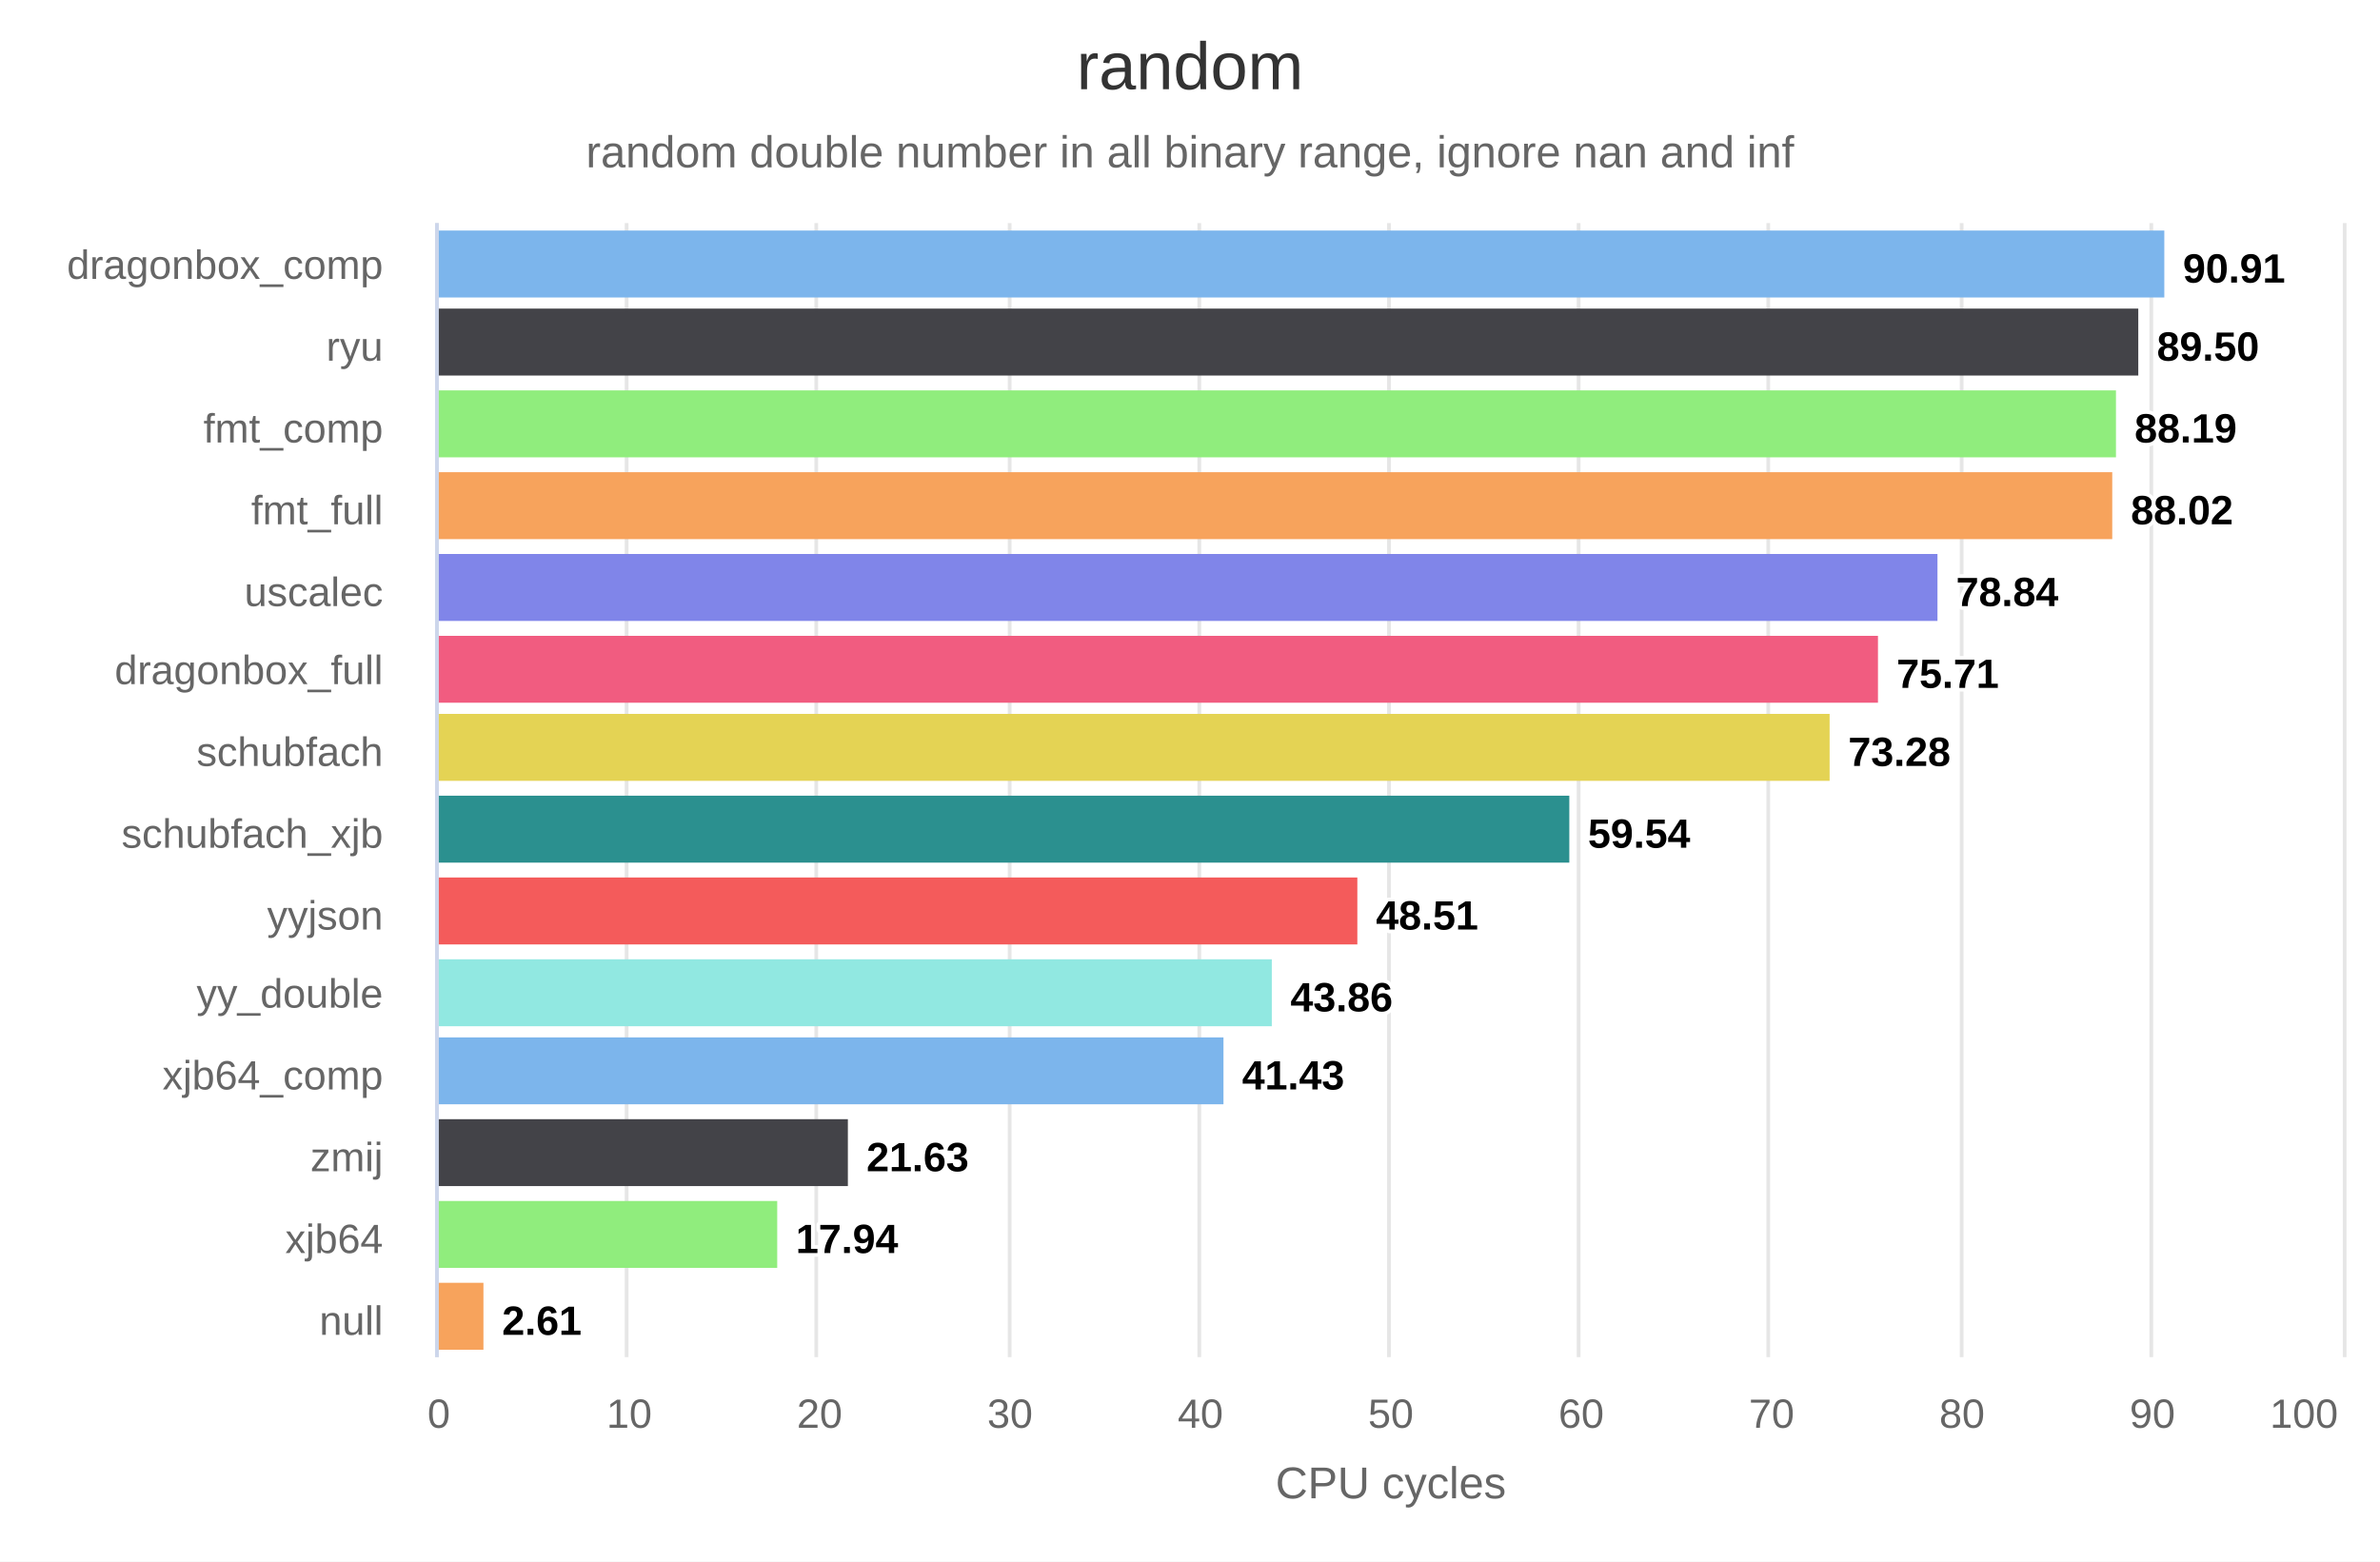
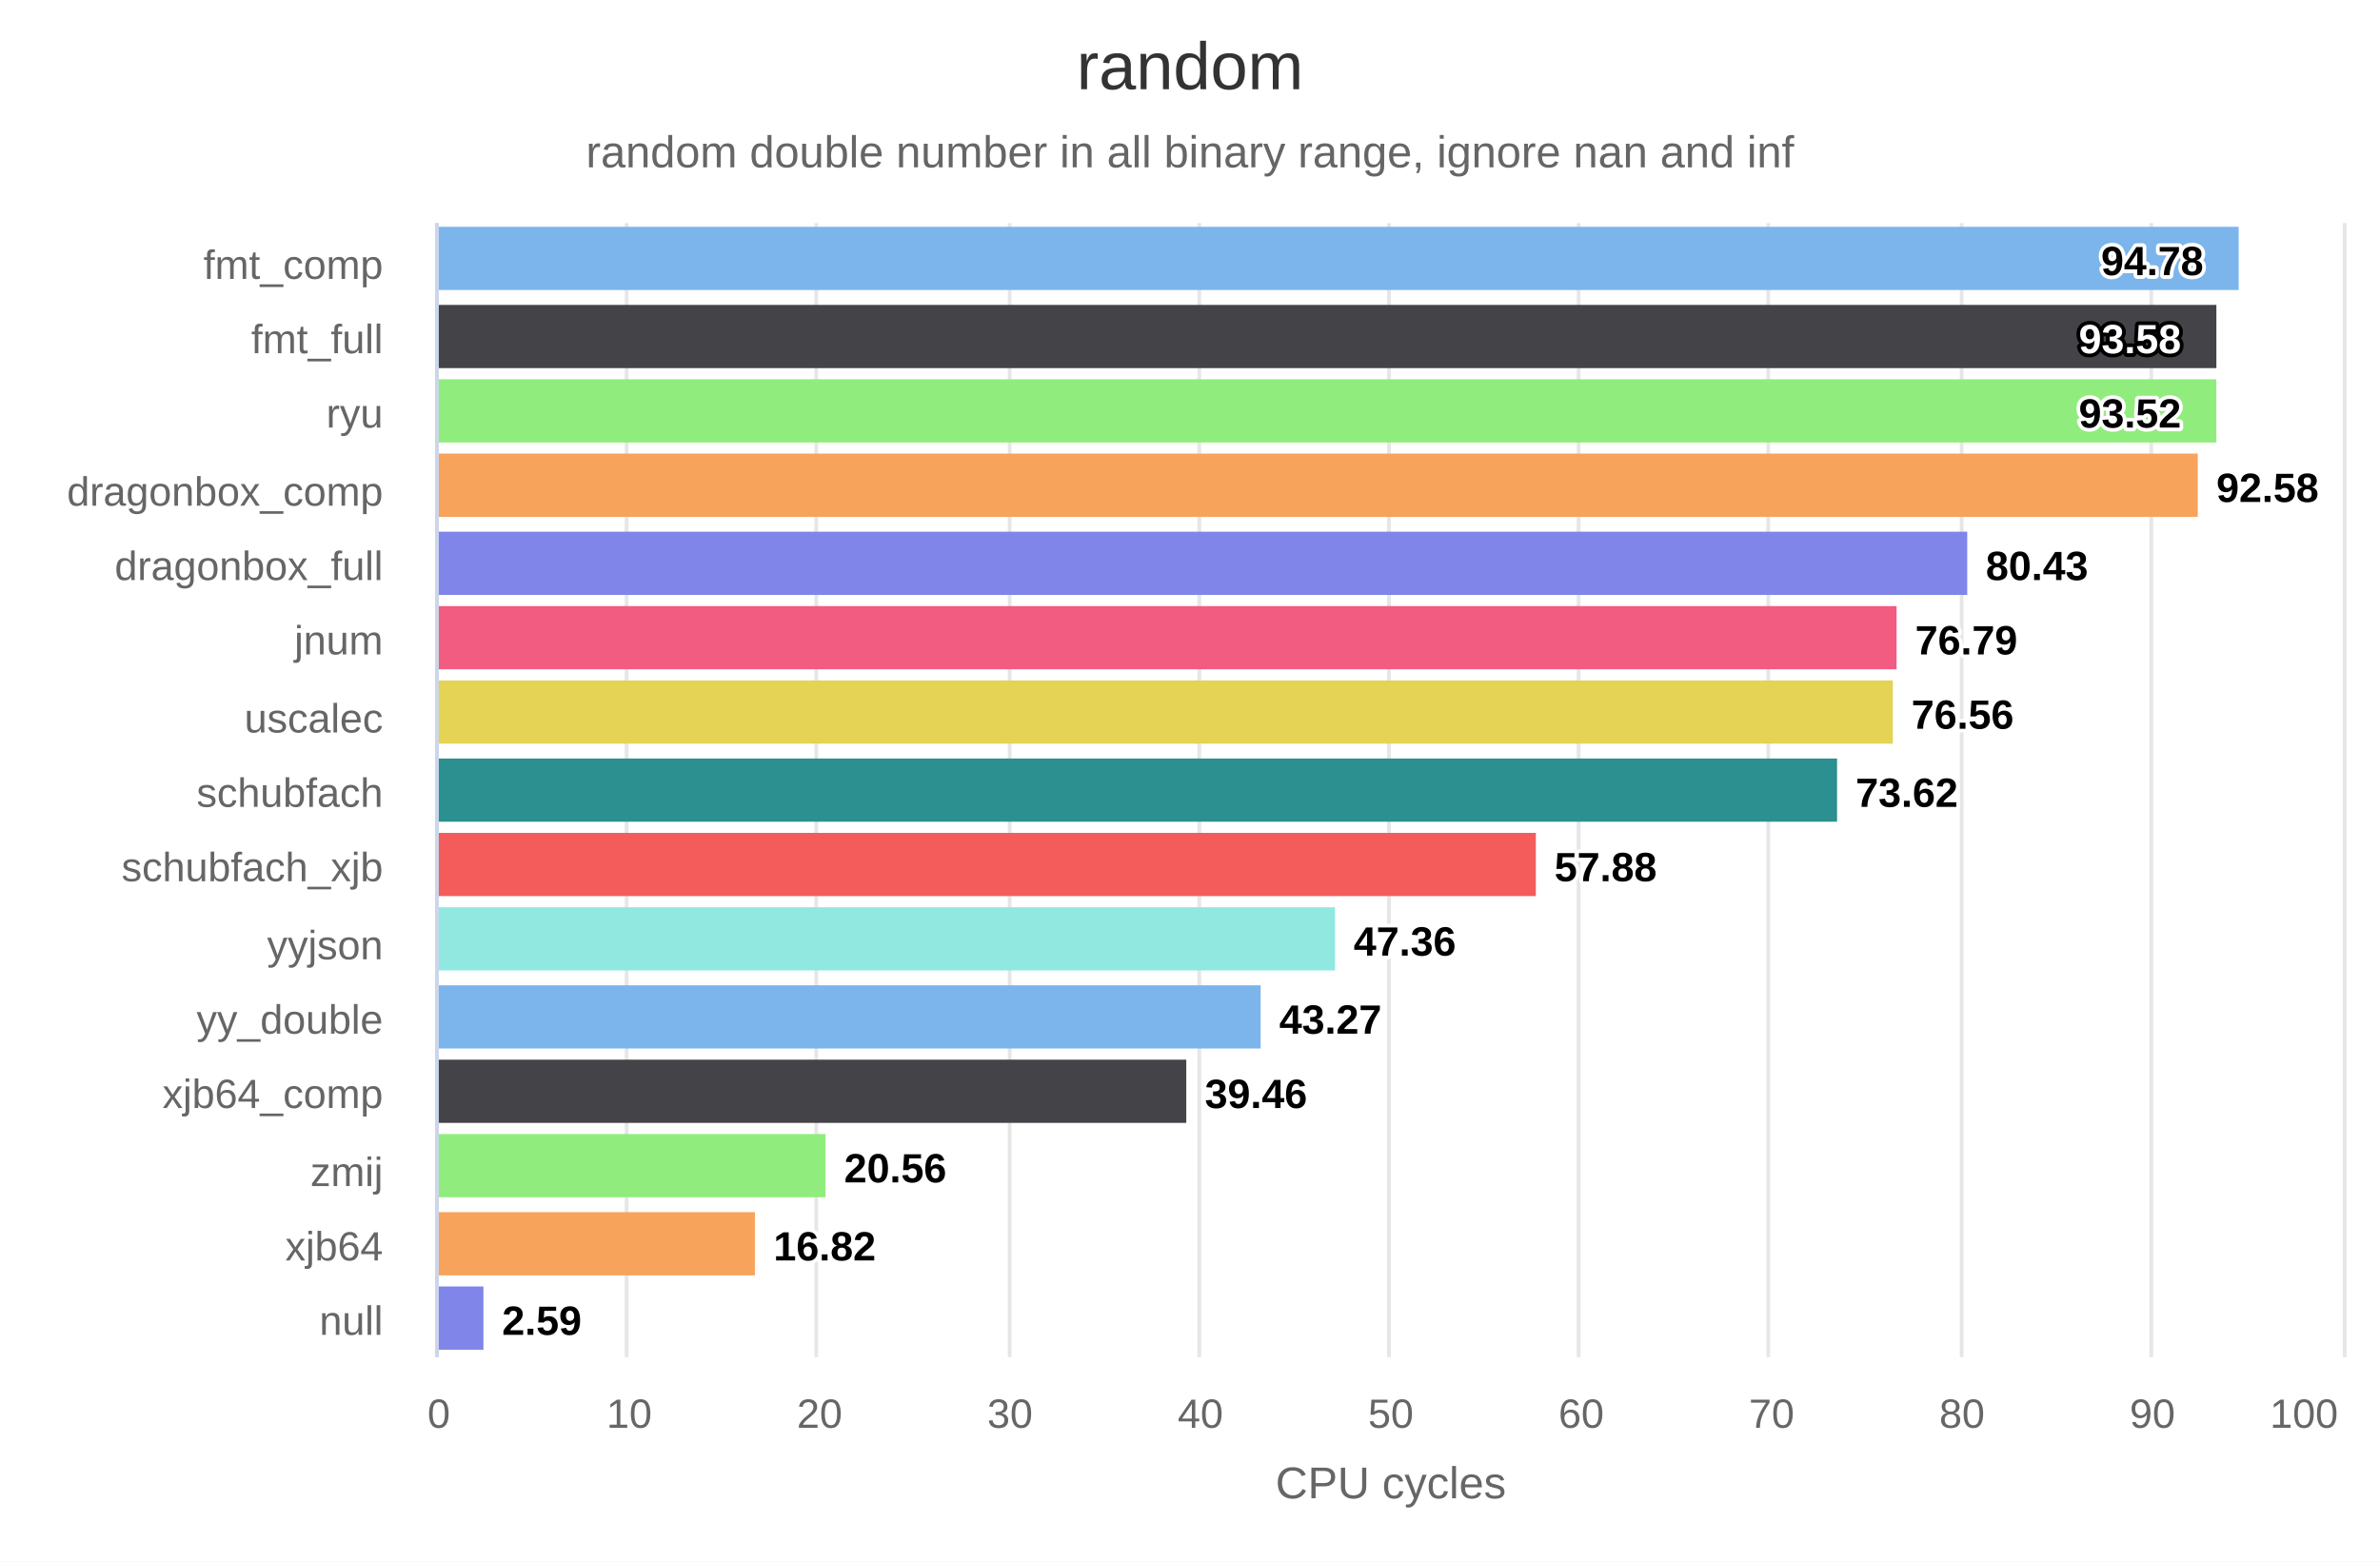
<svg xmlns="http://www.w3.org/2000/svg" version="1.1" class="highcharts-root" style="font-family:&quot;Lucida Grande&quot;, &quot;Lucida Sans Unicode&quot;, Arial, Helvetica, sans-serif;font-size:12px;" width="640" height="420" viewBox="0 0 640 420">
  <defs>
-     <clipPath id="highcharts-8ln79bv-865-">
+     <clipPath id="highcharts-dcu06qe-960-">
      <rect x="0" y="0" width="305" height="512" fill="none" />
    </clipPath>
  </defs>
  <rect fill="#ffffff" class="highcharts-background" x="0" y="0" width="640" height="420" rx="0" ry="0" />
  <rect fill="none" class="highcharts-plot-background" x="118" y="60" width="512" height="305" />
  <g class="highcharts-grid highcharts-xaxis-grid" data-z-index="1">
-     <path fill="none" data-z-index="1" class="highcharts-grid-line" d="M 118 82.5 L 630 82.5" opacity="1" />
-     <path fill="none" data-z-index="1" class="highcharts-grid-line" d="M 118 104.5 L 630 104.5" opacity="1" />
-     <path fill="none" data-z-index="1" class="highcharts-grid-line" d="M 118 125.5 L 630 125.5" opacity="1" />
-     <path fill="none" data-z-index="1" class="highcharts-grid-line" d="M 118 147.5 L 630 147.5" opacity="1" />
-     <path fill="none" data-z-index="1" class="highcharts-grid-line" d="M 118 169.5 L 630 169.5" opacity="1" />
-     <path fill="none" data-z-index="1" class="highcharts-grid-line" d="M 118 191.5 L 630 191.5" opacity="1" />
-     <path fill="none" data-z-index="1" class="highcharts-grid-line" d="M 118 213.5 L 630 213.5" opacity="1" />
-     <path fill="none" data-z-index="1" class="highcharts-grid-line" d="M 118 234.5 L 630 234.5" opacity="1" />
-     <path fill="none" data-z-index="1" class="highcharts-grid-line" d="M 118 256.5 L 630 256.5" opacity="1" />
-     <path fill="none" data-z-index="1" class="highcharts-grid-line" d="M 118 278.5 L 630 278.5" opacity="1" />
-     <path fill="none" data-z-index="1" class="highcharts-grid-line" d="M 118 300.5 L 630 300.5" opacity="1" />
-     <path fill="none" data-z-index="1" class="highcharts-grid-line" d="M 118 321.5 L 630 321.5" opacity="1" />
-     <path fill="none" data-z-index="1" class="highcharts-grid-line" d="M 118 343.5 L 630 343.5" opacity="1" />
+     <path fill="none" data-z-index="1" class="highcharts-grid-line" d="M 118 80.5 L 630 80.5" opacity="1" />
+     <path fill="none" data-z-index="1" class="highcharts-grid-line" d="M 118 101.5 L 630 101.5" opacity="1" />
+     <path fill="none" data-z-index="1" class="highcharts-grid-line" d="M 118 121.5 L 630 121.5" opacity="1" />
+     <path fill="none" data-z-index="1" class="highcharts-grid-line" d="M 118 141.5 L 630 141.5" opacity="1" />
+     <path fill="none" data-z-index="1" class="highcharts-grid-line" d="M 118 162.5 L 630 162.5" opacity="1" />
+     <path fill="none" data-z-index="1" class="highcharts-grid-line" d="M 118 182.5 L 630 182.5" opacity="1" />
+     <path fill="none" data-z-index="1" class="highcharts-grid-line" d="M 118 202.5 L 630 202.5" opacity="1" />
+     <path fill="none" data-z-index="1" class="highcharts-grid-line" d="M 118 223.5 L 630 223.5" opacity="1" />
+     <path fill="none" data-z-index="1" class="highcharts-grid-line" d="M 118 243.5 L 630 243.5" opacity="1" />
+     <path fill="none" data-z-index="1" class="highcharts-grid-line" d="M 118 263.5 L 630 263.5" opacity="1" />
+     <path fill="none" data-z-index="1" class="highcharts-grid-line" d="M 118 284.5 L 630 284.5" opacity="1" />
+     <path fill="none" data-z-index="1" class="highcharts-grid-line" d="M 118 304.5 L 630 304.5" opacity="1" />
+     <path fill="none" data-z-index="1" class="highcharts-grid-line" d="M 118 324.5 L 630 324.5" opacity="1" />
+     <path fill="none" data-z-index="1" class="highcharts-grid-line" d="M 118 345.5 L 630 345.5" opacity="1" />
    <path fill="none" data-z-index="1" class="highcharts-grid-line" d="M 118 365.5 L 630 365.5" opacity="1" />
    <path fill="none" data-z-index="1" class="highcharts-grid-line" d="M 118 60.5 L 630 60.5" opacity="1" />
  </g>
  <g class="highcharts-grid highcharts-yaxis-grid" data-z-index="1">
    <path fill="none" stroke="#e6e6e6" stroke-width="1" data-z-index="1" class="highcharts-grid-line" d="M 117.5 60 L 117.5 365" opacity="1" />
    <path fill="none" stroke="#e6e6e6" stroke-width="1" data-z-index="1" class="highcharts-grid-line" d="M 168.5 60 L 168.5 365" opacity="1" />
    <path fill="none" stroke="#e6e6e6" stroke-width="1" data-z-index="1" class="highcharts-grid-line" d="M 219.5 60 L 219.5 365" opacity="1" />
    <path fill="none" stroke="#e6e6e6" stroke-width="1" data-z-index="1" class="highcharts-grid-line" d="M 271.5 60 L 271.5 365" opacity="1" />
    <path fill="none" stroke="#e6e6e6" stroke-width="1" data-z-index="1" class="highcharts-grid-line" d="M 322.5 60 L 322.5 365" opacity="1" />
    <path fill="none" stroke="#e6e6e6" stroke-width="1" data-z-index="1" class="highcharts-grid-line" d="M 373.5 60 L 373.5 365" opacity="1" />
    <path fill="none" stroke="#e6e6e6" stroke-width="1" data-z-index="1" class="highcharts-grid-line" d="M 424.5 60 L 424.5 365" opacity="1" />
    <path fill="none" stroke="#e6e6e6" stroke-width="1" data-z-index="1" class="highcharts-grid-line" d="M 475.5 60 L 475.5 365" opacity="1" />
    <path fill="none" stroke="#e6e6e6" stroke-width="1" data-z-index="1" class="highcharts-grid-line" d="M 527.5 60 L 527.5 365" opacity="1" />
    <path fill="none" stroke="#e6e6e6" stroke-width="1" data-z-index="1" class="highcharts-grid-line" d="M 578.5 60 L 578.5 365" opacity="1" />
    <path fill="none" stroke="#e6e6e6" stroke-width="1" data-z-index="1" class="highcharts-grid-line" d="M 630.5 60 L 630.5 365" opacity="1" />
  </g>
  <rect fill="none" class="highcharts-plot-border" data-z-index="1" x="118" y="60" width="512" height="305" />
  <g class="highcharts-axis highcharts-xaxis" data-z-index="2">
    <path fill="none" class="highcharts-axis-line" stroke="#ccd6eb" stroke-width="1" data-z-index="7" d="M 117.5 60 L 117.5 365" />
  </g>
  <g class="highcharts-axis highcharts-yaxis" data-z-index="2">
    <text x="374" data-z-index="7" text-anchor="middle" transform="translate(0,0)" class="highcharts-axis-title" style="color:#666666;fill:#666666;" y="402.969">
      <tspan>CPU cycles</tspan>
    </text>
    <path fill="none" class="highcharts-axis-line" data-z-index="7" d="M 118 365 L 630 365" />
  </g>
  <g class="highcharts-series-group" data-z-index="3">
-     <g class="highcharts-series highcharts-series-0 highcharts-bar-series" data-z-index="0.1" opacity="1" transform="translate(630,365) rotate(90) scale(-1,1) scale(1 1)" clip-path="url(#highcharts-8ln79bv-865-)">
-       <rect x="285" y="48" width="18" height="465" fill="#7cb5ec" opacity="1" class="highcharts-point highcharts-color-0" />
-       <rect x="264" y="55" width="18" height="458" fill="#434348" opacity="1" class="highcharts-point highcharts-color-1" />
-       <rect x="242" y="61" width="18" height="452" fill="#90ed7d" opacity="1" class="highcharts-point highcharts-color-2" />
-       <rect x="220" y="62" width="18" height="451" fill="#f7a35c" opacity="1" class="highcharts-point highcharts-color-3" />
-       <rect x="198" y="109" width="18" height="404" fill="#8085e9" opacity="1" class="highcharts-point highcharts-color-4" />
-       <rect x="176" y="125" width="18" height="388" fill="#f15c80" opacity="1" class="highcharts-point highcharts-color-5" />
-       <rect x="155" y="138" width="18" height="375" fill="#e4d354" opacity="1" class="highcharts-point highcharts-color-6" />
-       <rect x="133" y="208" width="18" height="305" fill="#2b908f" opacity="1" class="highcharts-point highcharts-color-7" />
-       <rect x="111" y="265" width="18" height="248" fill="#f45b5b" opacity="1" class="highcharts-point highcharts-color-8" />
-       <rect x="89" y="288" width="18" height="225" fill="#91e8e1" opacity="1" class="highcharts-point highcharts-color-9" />
-       <rect x="68" y="301" width="18" height="212" fill="#7cb5ec" opacity="1" class="highcharts-point highcharts-color-0" />
-       <rect x="46" y="402" width="18" height="111" fill="#434348" opacity="1" class="highcharts-point highcharts-color-1" />
-       <rect x="24" y="421" width="18" height="92" fill="#90ed7d" opacity="1" class="highcharts-point highcharts-color-2" />
-       <rect x="2" y="500" width="18" height="13" fill="#f7a35c" opacity="1" class="highcharts-point highcharts-color-3" />
+     <g class="highcharts-series highcharts-series-0 highcharts-bar-series" data-z-index="0.1" opacity="1" transform="translate(630,365) rotate(90) scale(-1,1) scale(1 1)" clip-path="url(#highcharts-dcu06qe-960-)">
+       <rect x="287" y="28" width="17" height="485" fill="#7cb5ec" opacity="1" class="highcharts-point highcharts-color-0" />
+       <rect x="266" y="34" width="17" height="479" fill="#434348" opacity="1" class="highcharts-point highcharts-color-1" />
+       <rect x="246" y="34" width="17" height="479" fill="#90ed7d" opacity="1" class="highcharts-point highcharts-color-2" />
+       <rect x="226" y="39" width="17" height="474" fill="#f7a35c" opacity="1" class="highcharts-point highcharts-color-3" />
+       <rect x="205" y="101" width="17" height="412" fill="#8085e9" opacity="1" class="highcharts-point highcharts-color-4" />
+       <rect x="185" y="120" width="17" height="393" fill="#f15c80" opacity="1" class="highcharts-point highcharts-color-5" />
+       <rect x="165" y="121" width="17" height="392" fill="#e4d354" opacity="1" class="highcharts-point highcharts-color-6" />
+       <rect x="144" y="136" width="17" height="377" fill="#2b908f" opacity="1" class="highcharts-point highcharts-color-7" />
+       <rect x="124" y="217" width="17" height="296" fill="#f45b5b" opacity="1" class="highcharts-point highcharts-color-8" />
+       <rect x="104" y="271" width="17" height="242" fill="#91e8e1" opacity="1" class="highcharts-point highcharts-color-9" />
+       <rect x="83" y="291" width="17" height="222" fill="#7cb5ec" opacity="1" class="highcharts-point highcharts-color-0" />
+       <rect x="63" y="311" width="17" height="202" fill="#434348" opacity="1" class="highcharts-point highcharts-color-1" />
+       <rect x="43" y="408" width="17" height="105" fill="#90ed7d" opacity="1" class="highcharts-point highcharts-color-2" />
+       <rect x="22" y="427" width="17" height="86" fill="#f7a35c" opacity="1" class="highcharts-point highcharts-color-3" />
+       <rect x="2" y="500" width="17" height="13" fill="#8085e9" opacity="1" class="highcharts-point highcharts-color-4" />
    </g>
    <g class="highcharts-markers highcharts-series-0 highcharts-bar-series" data-z-index="0.1" opacity="1" transform="translate(630,365) rotate(90) scale(-1,1) scale(1 1)" clip-path="none" />
  </g>
  <text x="320" text-anchor="middle" class="highcharts-title" data-z-index="4" style="color:#333333;font-size:18px;fill:#333333;" y="24">
    <tspan>random</tspan>
  </text>
  <text x="320" text-anchor="middle" class="highcharts-subtitle" data-z-index="4" style="color:#666666;fill:#666666;" y="45">
    <tspan>random double number in all binary range, ignore nan and inf</tspan>
  </text>
  <text x="10" text-anchor="start" class="highcharts-caption" data-z-index="4" style="color:#666666;fill:#666666;" y="417" />
  <g class="highcharts-data-labels highcharts-series-0 highcharts-bar-series" data-z-index="6" opacity="1" transform="translate(118,60) scale(1 1)">
-     <g class="highcharts-label highcharts-data-label highcharts-data-label-color-0" data-z-index="1" transform="translate(464,0)">
+     <g class="highcharts-label highcharts-data-label highcharts-data-label-color-0" data-z-index="1" transform="translate(442,-2)">
      <text x="5" data-z-index="1" y="16" style="color:#000000;font-size:11px;font-weight:bold;fill:#000000;">
-         <tspan x="5" y="16" class="highcharts-text-outline" fill="#FFFFFF" stroke="#FFFFFF" stroke-width="2px" stroke-linejoin="round" style="">90.91</tspan>
-         <tspan x="5" y="16">90.91</tspan>
+         <tspan x="5" y="16" class="highcharts-text-outline" fill="#FFFFFF" stroke="#FFFFFF" stroke-width="2px" stroke-linejoin="round" style="">94.78</tspan>
+         <tspan x="5" y="16">94.78</tspan>
      </text>
    </g>
-     <g class="highcharts-label highcharts-data-label highcharts-data-label-color-1" data-z-index="1" transform="translate(457,21)">
-       <text x="5" data-z-index="1" y="16" style="color:#000000;font-size:11px;font-weight:bold;fill:#000000;">
-         <tspan x="5" y="16" class="highcharts-text-outline" fill="#FFFFFF" stroke="#FFFFFF" stroke-width="2px" stroke-linejoin="round">89.50</tspan>
-         <tspan x="5" y="16">89.50</tspan>
+     <g class="highcharts-label highcharts-data-label highcharts-data-label-color-1" data-z-index="1" transform="translate(436,19)">
+       <text x="5" data-z-index="1" y="16" style="color:#FFFFFF;font-size:11px;font-weight:bold;fill:#FFFFFF;">
+         <tspan x="5" y="16" class="highcharts-text-outline" fill="#000000" stroke="#000000" stroke-width="2px" stroke-linejoin="round">93.58</tspan>
+         <tspan x="5" y="16">93.58</tspan>
      </text>
    </g>
-     <g class="highcharts-label highcharts-data-label highcharts-data-label-color-2" data-z-index="1" transform="translate(451,43)">
+     <g class="highcharts-label highcharts-data-label highcharts-data-label-color-2" data-z-index="1" transform="translate(436,39)">
      <text x="5" data-z-index="1" y="16" style="color:#000000;font-size:11px;font-weight:bold;fill:#000000;">
-         <tspan x="5" y="16" class="highcharts-text-outline" fill="#FFFFFF" stroke="#FFFFFF" stroke-width="2px" stroke-linejoin="round">88.19</tspan>
-         <tspan x="5" y="16">88.19</tspan>
+         <tspan x="5" y="16" class="highcharts-text-outline" fill="#FFFFFF" stroke="#FFFFFF" stroke-width="2px" stroke-linejoin="round">93.52</tspan>
+         <tspan x="5" y="16">93.52</tspan>
      </text>
    </g>
-     <g class="highcharts-label highcharts-data-label highcharts-data-label-color-3" data-z-index="1" transform="translate(450,65)">
+     <g class="highcharts-label highcharts-data-label highcharts-data-label-color-3" data-z-index="1" transform="translate(473,59)">
      <text x="5" data-z-index="1" y="16" style="color:#000000;font-size:11px;font-weight:bold;fill:#000000;">
-         <tspan x="5" y="16" class="highcharts-text-outline" fill="#FFFFFF" stroke="#FFFFFF" stroke-width="2px" stroke-linejoin="round">88.02</tspan>
-         <tspan x="5" y="16">88.02</tspan>
+         <tspan x="5" y="16" class="highcharts-text-outline" fill="#FFFFFF" stroke="#FFFFFF" stroke-width="2px" stroke-linejoin="round">92.58</tspan>
+         <tspan x="5" y="16">92.58</tspan>
      </text>
    </g>
-     <g class="highcharts-label highcharts-data-label highcharts-data-label-color-4" data-z-index="1" transform="translate(403,87)">
+     <g class="highcharts-label highcharts-data-label highcharts-data-label-color-4" data-z-index="1" transform="translate(411,80)">
      <text x="5" data-z-index="1" y="16" style="color:#000000;font-size:11px;font-weight:bold;fill:#000000;">
-         <tspan x="5" y="16" class="highcharts-text-outline" fill="#FFFFFF" stroke="#FFFFFF" stroke-width="2px" stroke-linejoin="round">78.84</tspan>
-         <tspan x="5" y="16">78.84</tspan>
+         <tspan x="5" y="16" class="highcharts-text-outline" fill="#FFFFFF" stroke="#FFFFFF" stroke-width="2px" stroke-linejoin="round">80.43</tspan>
+         <tspan x="5" y="16">80.43</tspan>
      </text>
    </g>
-     <g class="highcharts-label highcharts-data-label highcharts-data-label-color-5" data-z-index="1" transform="translate(387,109)">
+     <g class="highcharts-label highcharts-data-label highcharts-data-label-color-5" data-z-index="1" transform="translate(392,100)">
      <text x="5" data-z-index="1" y="16" style="color:#000000;font-size:11px;font-weight:bold;fill:#000000;">
-         <tspan x="5" y="16" class="highcharts-text-outline" fill="#FFFFFF" stroke="#FFFFFF" stroke-width="2px" stroke-linejoin="round">75.71</tspan>
-         <tspan x="5" y="16">75.71</tspan>
+         <tspan x="5" y="16" class="highcharts-text-outline" fill="#FFFFFF" stroke="#FFFFFF" stroke-width="2px" stroke-linejoin="round">76.79</tspan>
+         <tspan x="5" y="16">76.79</tspan>
      </text>
    </g>
-     <g class="highcharts-label highcharts-data-label highcharts-data-label-color-6" data-z-index="1" transform="translate(374,130)">
+     <g class="highcharts-label highcharts-data-label highcharts-data-label-color-6" data-z-index="1" transform="translate(391,120)">
      <text x="5" data-z-index="1" y="16" style="color:#000000;font-size:11px;font-weight:bold;fill:#000000;">
-         <tspan x="5" y="16" class="highcharts-text-outline" fill="#FFFFFF" stroke="#FFFFFF" stroke-width="2px" stroke-linejoin="round">73.28</tspan>
-         <tspan x="5" y="16">73.28</tspan>
+         <tspan x="5" y="16" class="highcharts-text-outline" fill="#FFFFFF" stroke="#FFFFFF" stroke-width="2px" stroke-linejoin="round">76.56</tspan>
+         <tspan x="5" y="16">76.56</tspan>
      </text>
    </g>
-     <g class="highcharts-label highcharts-data-label highcharts-data-label-color-7" data-z-index="1" transform="translate(304,152)">
+     <g class="highcharts-label highcharts-data-label highcharts-data-label-color-7" data-z-index="1" transform="translate(376,141)">
      <text x="5" data-z-index="1" y="16" style="color:#000000;font-size:11px;font-weight:bold;fill:#000000;">
-         <tspan x="5" y="16" class="highcharts-text-outline" fill="#FFFFFF" stroke="#FFFFFF" stroke-width="2px" stroke-linejoin="round">59.54</tspan>
-         <tspan x="5" y="16">59.54</tspan>
+         <tspan x="5" y="16" class="highcharts-text-outline" fill="#FFFFFF" stroke="#FFFFFF" stroke-width="2px" stroke-linejoin="round">73.62</tspan>
+         <tspan x="5" y="16">73.62</tspan>
      </text>
    </g>
-     <g class="highcharts-label highcharts-data-label highcharts-data-label-color-8" data-z-index="1" transform="translate(247,174)">
+     <g class="highcharts-label highcharts-data-label highcharts-data-label-color-8" data-z-index="1" transform="translate(295,161)">
      <text x="5" data-z-index="1" y="16" style="color:#000000;font-size:11px;font-weight:bold;fill:#000000;">
-         <tspan x="5" y="16" class="highcharts-text-outline" fill="#FFFFFF" stroke="#FFFFFF" stroke-width="2px" stroke-linejoin="round">48.51</tspan>
-         <tspan x="5" y="16">48.51</tspan>
+         <tspan x="5" y="16" class="highcharts-text-outline" fill="#FFFFFF" stroke="#FFFFFF" stroke-width="2px" stroke-linejoin="round">57.88</tspan>
+         <tspan x="5" y="16">57.88</tspan>
      </text>
    </g>
-     <g class="highcharts-label highcharts-data-label highcharts-data-label-color-9" data-z-index="1" transform="translate(224,196)">
+     <g class="highcharts-label highcharts-data-label highcharts-data-label-color-9" data-z-index="1" transform="translate(241,181)">
      <text x="5" data-z-index="1" y="16" style="color:#000000;font-size:11px;font-weight:bold;fill:#000000;">
-         <tspan x="5" y="16" class="highcharts-text-outline" fill="#FFFFFF" stroke="#FFFFFF" stroke-width="2px" stroke-linejoin="round">43.86</tspan>
-         <tspan x="5" y="16">43.86</tspan>
+         <tspan x="5" y="16" class="highcharts-text-outline" fill="#FFFFFF" stroke="#FFFFFF" stroke-width="2px" stroke-linejoin="round">47.36</tspan>
+         <tspan x="5" y="16">47.36</tspan>
      </text>
    </g>
-     <g class="highcharts-label highcharts-data-label highcharts-data-label-color-0" data-z-index="1" transform="translate(211,217)">
+     <g class="highcharts-label highcharts-data-label highcharts-data-label-color-0" data-z-index="1" transform="translate(221,202)">
      <text x="5" data-z-index="1" y="16" style="color:#000000;font-size:11px;font-weight:bold;fill:#000000;">
-         <tspan x="5" y="16" class="highcharts-text-outline" fill="#FFFFFF" stroke="#FFFFFF" stroke-width="2px" stroke-linejoin="round">41.43</tspan>
-         <tspan x="5" y="16">41.43</tspan>
+         <tspan x="5" y="16" class="highcharts-text-outline" fill="#FFFFFF" stroke="#FFFFFF" stroke-width="2px" stroke-linejoin="round">43.27</tspan>
+         <tspan x="5" y="16">43.27</tspan>
      </text>
    </g>
-     <g class="highcharts-label highcharts-data-label highcharts-data-label-color-1" data-z-index="1" transform="translate(110,239)">
+     <g class="highcharts-label highcharts-data-label highcharts-data-label-color-1" data-z-index="1" transform="translate(201,222)">
      <text x="5" data-z-index="1" y="16" style="color:#000000;font-size:11px;font-weight:bold;fill:#000000;">
-         <tspan x="5" y="16" class="highcharts-text-outline" fill="#FFFFFF" stroke="#FFFFFF" stroke-width="2px" stroke-linejoin="round">21.63</tspan>
-         <tspan x="5" y="16">21.63</tspan>
+         <tspan x="5" y="16" class="highcharts-text-outline" fill="#FFFFFF" stroke="#FFFFFF" stroke-width="2px" stroke-linejoin="round">39.46</tspan>
+         <tspan x="5" y="16">39.46</tspan>
      </text>
    </g>
-     <g class="highcharts-label highcharts-data-label highcharts-data-label-color-2" data-z-index="1" transform="translate(91,261)">
+     <g class="highcharts-label highcharts-data-label highcharts-data-label-color-2" data-z-index="1" transform="translate(104,242)">
      <text x="5" data-z-index="1" y="16" style="color:#000000;font-size:11px;font-weight:bold;fill:#000000;">
-         <tspan x="5" y="16" class="highcharts-text-outline" fill="#FFFFFF" stroke="#FFFFFF" stroke-width="2px" stroke-linejoin="round">17.94</tspan>
-         <tspan x="5" y="16">17.94</tspan>
+         <tspan x="5" y="16" class="highcharts-text-outline" fill="#FFFFFF" stroke="#FFFFFF" stroke-width="2px" stroke-linejoin="round">20.56</tspan>
+         <tspan x="5" y="16">20.56</tspan>
      </text>
    </g>
-     <g class="highcharts-label highcharts-data-label highcharts-data-label-color-3" data-z-index="1" transform="translate(12,283)">
+     <g class="highcharts-label highcharts-data-label highcharts-data-label-color-3" data-z-index="1" transform="translate(85,263)">
      <text x="5" data-z-index="1" y="16" style="color:#000000;font-size:11px;font-weight:bold;fill:#000000;">
-         <tspan x="5" y="16" class="highcharts-text-outline" fill="#FFFFFF" stroke="#FFFFFF" stroke-width="2px" stroke-linejoin="round" style="">2.61</tspan>
-         <tspan x="5" y="16">2.61</tspan>
+         <tspan x="5" y="16" class="highcharts-text-outline" fill="#FFFFFF" stroke="#FFFFFF" stroke-width="2px" stroke-linejoin="round">16.82</tspan>
+         <tspan x="5" y="16">16.82</tspan>
+       </text>
+     </g>
+     <g class="highcharts-label highcharts-data-label highcharts-data-label-color-4" data-z-index="1" transform="translate(12,283)">
+       <text x="5" data-z-index="1" y="16" style="color:#000000;font-size:11px;font-weight:bold;fill:#000000;">
+         <tspan x="5" y="16" class="highcharts-text-outline" fill="#FFFFFF" stroke="#FFFFFF" stroke-width="2px" stroke-linejoin="round" style="">2.59</tspan>
+         <tspan x="5" y="16">2.59</tspan>
      </text>
    </g>
  </g>
  <g class="highcharts-axis-labels highcharts-xaxis-labels" data-z-index="7">
-     <text x="103" style="color:#666666;cursor:default;font-size:11px;fill:#666666;" text-anchor="end" transform="translate(0,0)" y="75" opacity="1">dragonbox_comp</text>
-     <text x="103" style="color:#666666;cursor:default;font-size:11px;fill:#666666;" text-anchor="end" transform="translate(0,0)" y="97" opacity="1">ryu</text>
-     <text x="103" style="color:#666666;cursor:default;font-size:11px;fill:#666666;" text-anchor="end" transform="translate(0,0)" y="119" opacity="1">fmt_comp</text>
-     <text x="103" style="color:#666666;cursor:default;font-size:11px;fill:#666666;" text-anchor="end" transform="translate(0,0)" y="141" opacity="1">fmt_full</text>
-     <text x="103" style="color:#666666;cursor:default;font-size:11px;fill:#666666;" text-anchor="end" transform="translate(0,0)" y="163" opacity="1">uscalec</text>
-     <text x="103" style="color:#666666;cursor:default;font-size:11px;fill:#666666;" text-anchor="end" transform="translate(0,0)" y="184" opacity="1">dragonbox_full</text>
-     <text x="103" style="color:#666666;cursor:default;font-size:11px;fill:#666666;" text-anchor="end" transform="translate(0,0)" y="206" opacity="1">schubfach</text>
-     <text x="103" style="color:#666666;cursor:default;font-size:11px;fill:#666666;" text-anchor="end" transform="translate(0,0)" y="228" opacity="1">schubfach_xjb</text>
-     <text x="103" style="color:#666666;cursor:default;font-size:11px;fill:#666666;" text-anchor="end" transform="translate(0,0)" y="250" opacity="1">yyjson</text>
-     <text x="103" style="color:#666666;cursor:default;font-size:11px;fill:#666666;" text-anchor="end" transform="translate(0,0)" y="271" opacity="1">yy_double</text>
-     <text x="103" style="color:#666666;cursor:default;font-size:11px;fill:#666666;" text-anchor="end" transform="translate(0,0)" y="293" opacity="1">xjb64_comp</text>
-     <text x="103" style="color:#666666;cursor:default;font-size:11px;fill:#666666;" text-anchor="end" transform="translate(0,0)" y="315" opacity="1">zmij</text>
-     <text x="103" style="color:#666666;cursor:default;font-size:11px;fill:#666666;" text-anchor="end" transform="translate(0,0)" y="337" opacity="1">xjb64</text>
+     <text x="103" style="color:#666666;cursor:default;font-size:11px;fill:#666666;" text-anchor="end" transform="translate(0,0)" y="75" opacity="1">fmt_comp</text>
+     <text x="103" style="color:#666666;cursor:default;font-size:11px;fill:#666666;" text-anchor="end" transform="translate(0,0)" y="95" opacity="1">fmt_full</text>
+     <text x="103" style="color:#666666;cursor:default;font-size:11px;fill:#666666;" text-anchor="end" transform="translate(0,0)" y="115" opacity="1">ryu</text>
+     <text x="103" style="color:#666666;cursor:default;font-size:11px;fill:#666666;" text-anchor="end" transform="translate(0,0)" y="136" opacity="1">dragonbox_comp</text>
+     <text x="103" style="color:#666666;cursor:default;font-size:11px;fill:#666666;" text-anchor="end" transform="translate(0,0)" y="156" opacity="1">dragonbox_full</text>
+     <text x="103" style="color:#666666;cursor:default;font-size:11px;fill:#666666;" text-anchor="end" transform="translate(0,0)" y="176" opacity="1">jnum</text>
+     <text x="103" style="color:#666666;cursor:default;font-size:11px;fill:#666666;" text-anchor="end" transform="translate(0,0)" y="197" opacity="1">uscalec</text>
+     <text x="103" style="color:#666666;cursor:default;font-size:11px;fill:#666666;" text-anchor="end" transform="translate(0,0)" y="217" opacity="1">schubfach</text>
+     <text x="103" style="color:#666666;cursor:default;font-size:11px;fill:#666666;" text-anchor="end" transform="translate(0,0)" y="237" opacity="1">schubfach_xjb</text>
+     <text x="103" style="color:#666666;cursor:default;font-size:11px;fill:#666666;" text-anchor="end" transform="translate(0,0)" y="258" opacity="1">yyjson</text>
+     <text x="103" style="color:#666666;cursor:default;font-size:11px;fill:#666666;" text-anchor="end" transform="translate(0,0)" y="278" opacity="1">yy_double</text>
+     <text x="103" style="color:#666666;cursor:default;font-size:11px;fill:#666666;" text-anchor="end" transform="translate(0,0)" y="298" opacity="1">xjb64_comp</text>
+     <text x="103" style="color:#666666;cursor:default;font-size:11px;fill:#666666;" text-anchor="end" transform="translate(0,0)" y="319" opacity="1">zmij</text>
+     <text x="103" style="color:#666666;cursor:default;font-size:11px;fill:#666666;" text-anchor="end" transform="translate(0,0)" y="339" opacity="1">xjb64</text>
    <text x="103" style="color:#666666;cursor:default;font-size:11px;fill:#666666;" text-anchor="end" transform="translate(0,0)" y="359" opacity="1">null</text>
  </g>
  <g class="highcharts-axis-labels highcharts-yaxis-labels" data-z-index="7">
    <text x="118" style="color:#666666;cursor:default;font-size:11px;fill:#666666;" text-anchor="middle" transform="translate(0,0)" y="384" opacity="1">0</text>
    <text x="169.2" style="color:#666666;cursor:default;font-size:11px;fill:#666666;" text-anchor="middle" transform="translate(0,0)" y="384" opacity="1">10</text>
    <text x="220.4" style="color:#666666;cursor:default;font-size:11px;fill:#666666;" text-anchor="middle" transform="translate(0,0)" y="384" opacity="1">20</text>
    <text x="271.6" style="color:#666666;cursor:default;font-size:11px;fill:#666666;" text-anchor="middle" transform="translate(0,0)" y="384" opacity="1">30</text>
    <text x="322.8" style="color:#666666;cursor:default;font-size:11px;fill:#666666;" text-anchor="middle" transform="translate(0,0)" y="384" opacity="1">40</text>
    <text x="374" style="color:#666666;cursor:default;font-size:11px;fill:#666666;" text-anchor="middle" transform="translate(0,0)" y="384" opacity="1">50</text>
    <text x="425.2" style="color:#666666;cursor:default;font-size:11px;fill:#666666;" text-anchor="middle" transform="translate(0,0)" y="384" opacity="1">60</text>
    <text x="476.4" style="color:#666666;cursor:default;font-size:11px;fill:#666666;" text-anchor="middle" transform="translate(0,0)" y="384" opacity="1">70</text>
    <text x="527.6" style="color:#666666;cursor:default;font-size:11px;fill:#666666;" text-anchor="middle" transform="translate(0,0)" y="384" opacity="1">80</text>
    <text x="578.8" style="color:#666666;cursor:default;font-size:11px;fill:#666666;" text-anchor="middle" transform="translate(0,0)" y="384" opacity="1">90</text>
    <text x="619.562" style="color:#666666;cursor:default;font-size:11px;fill:#666666;" text-anchor="middle" transform="translate(0,0)" y="384" opacity="1">100</text>
  </g>
</svg>
